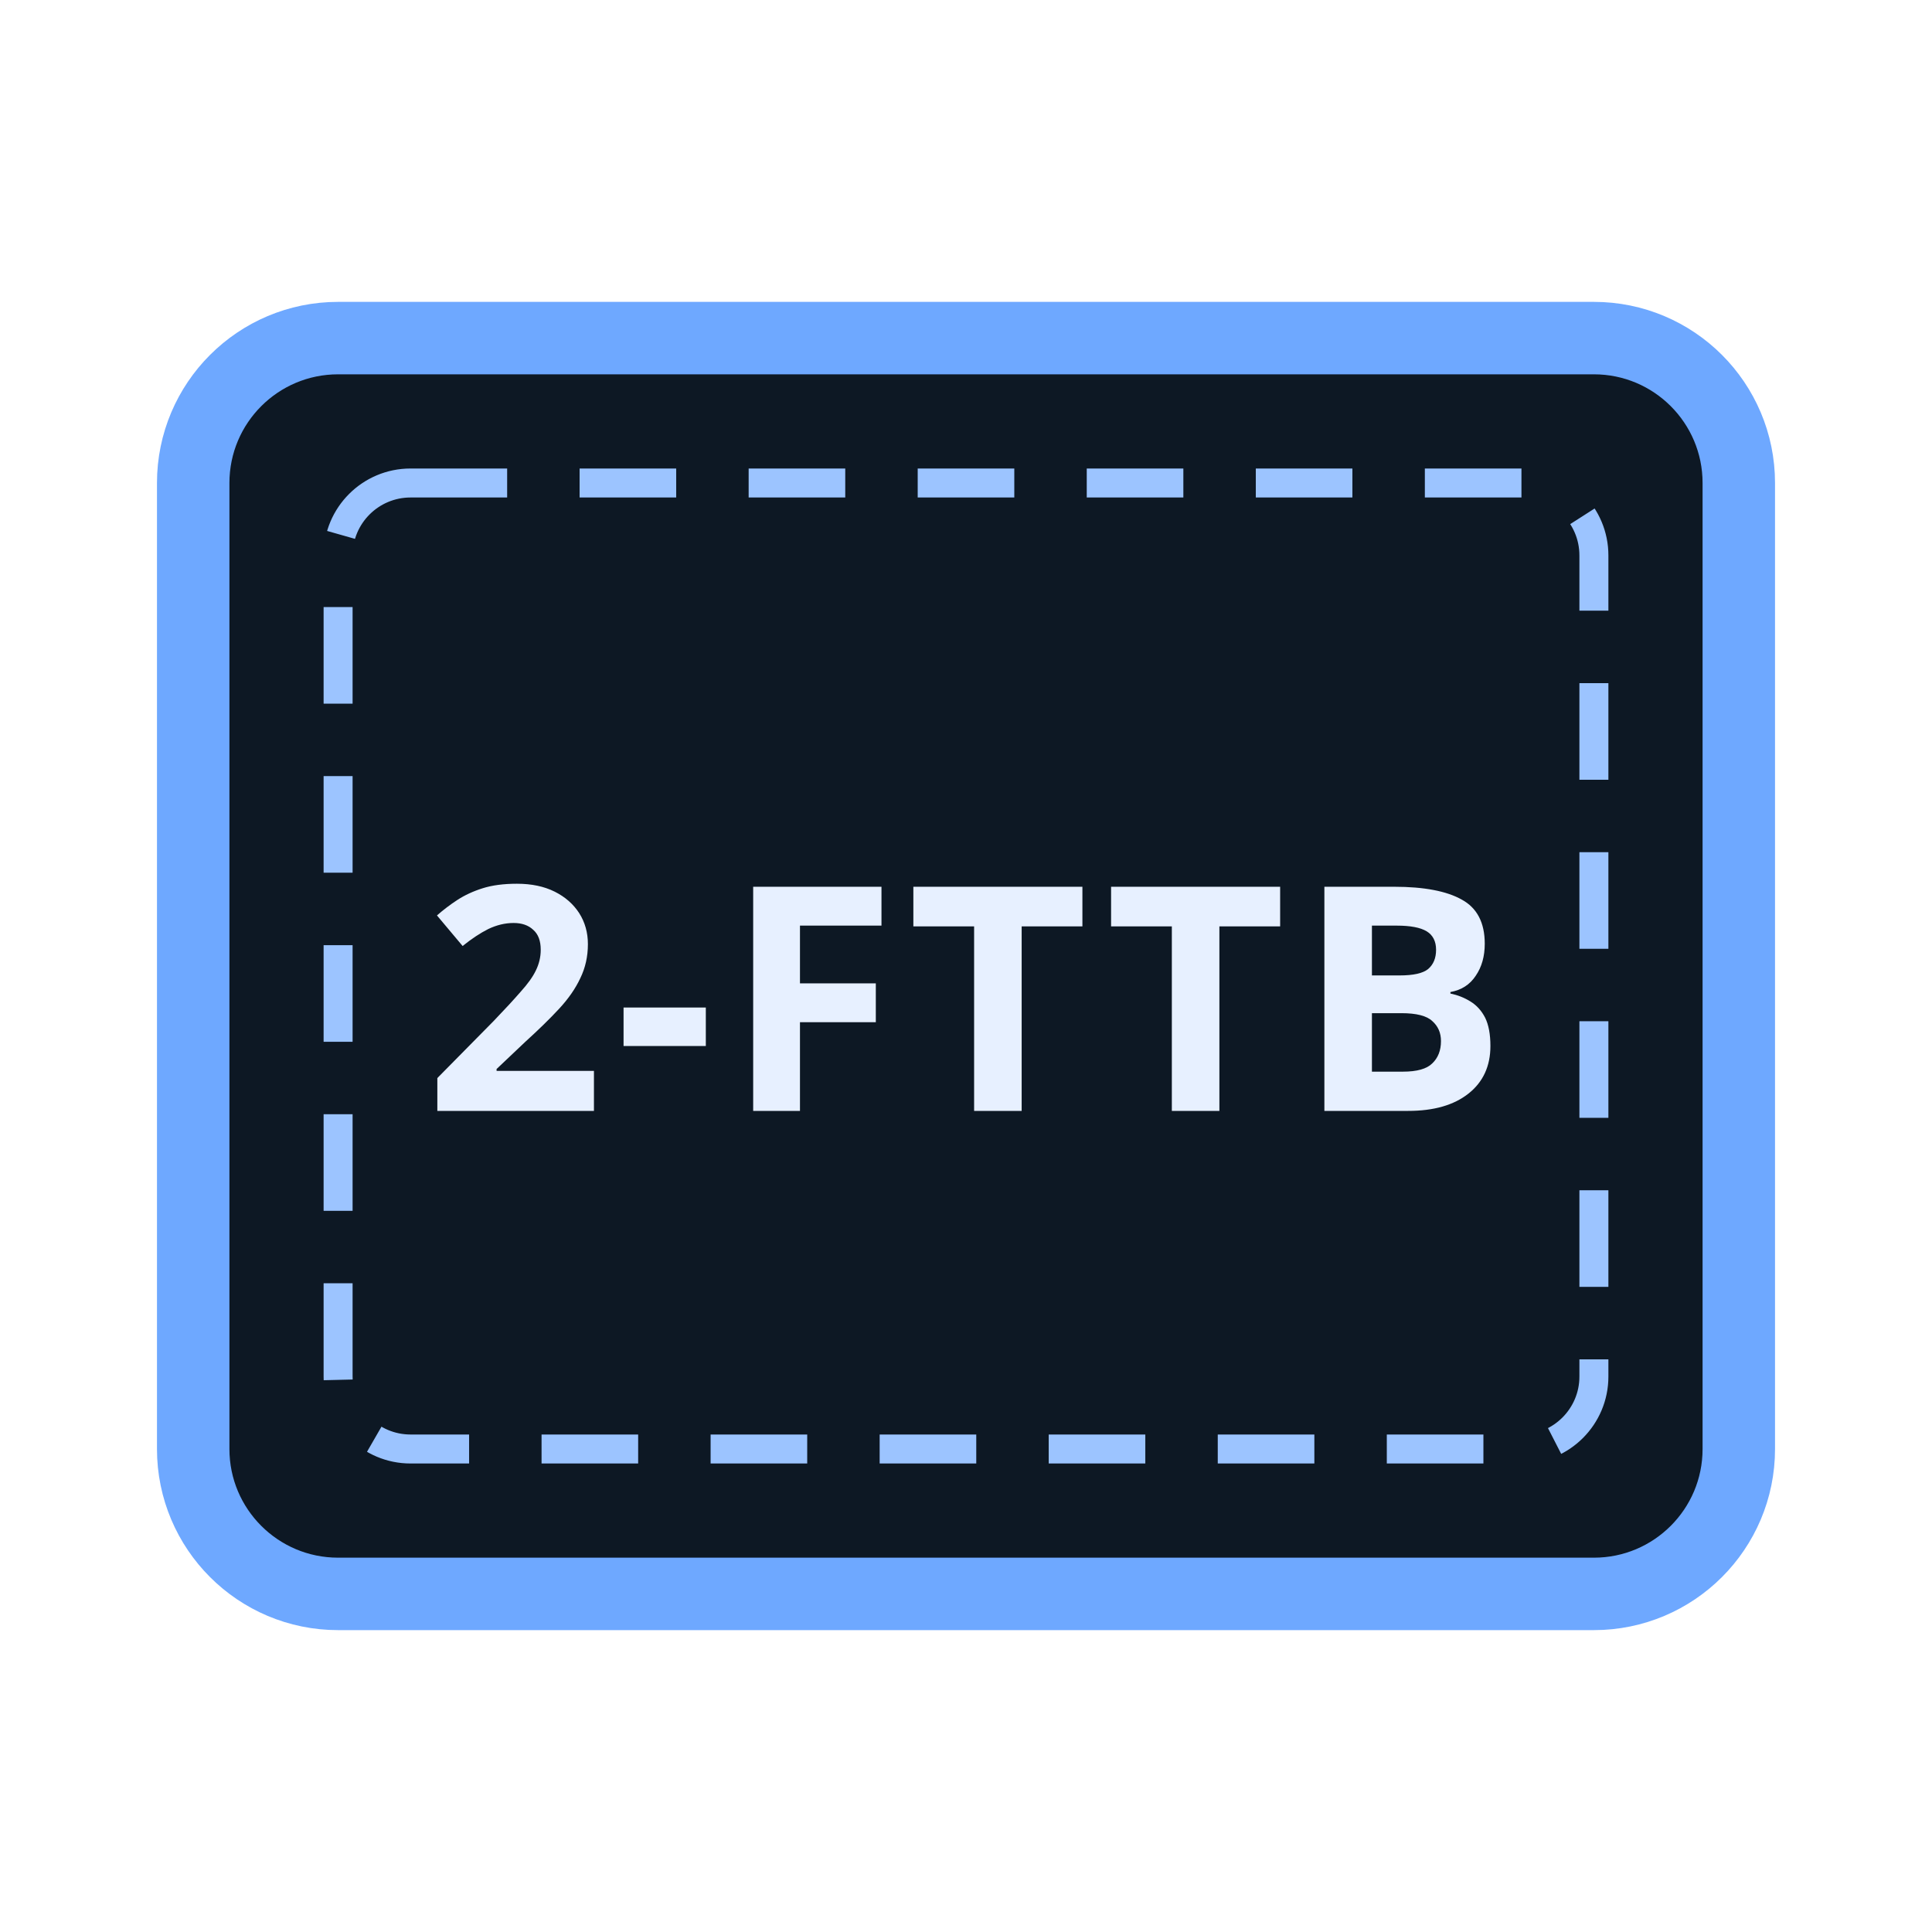
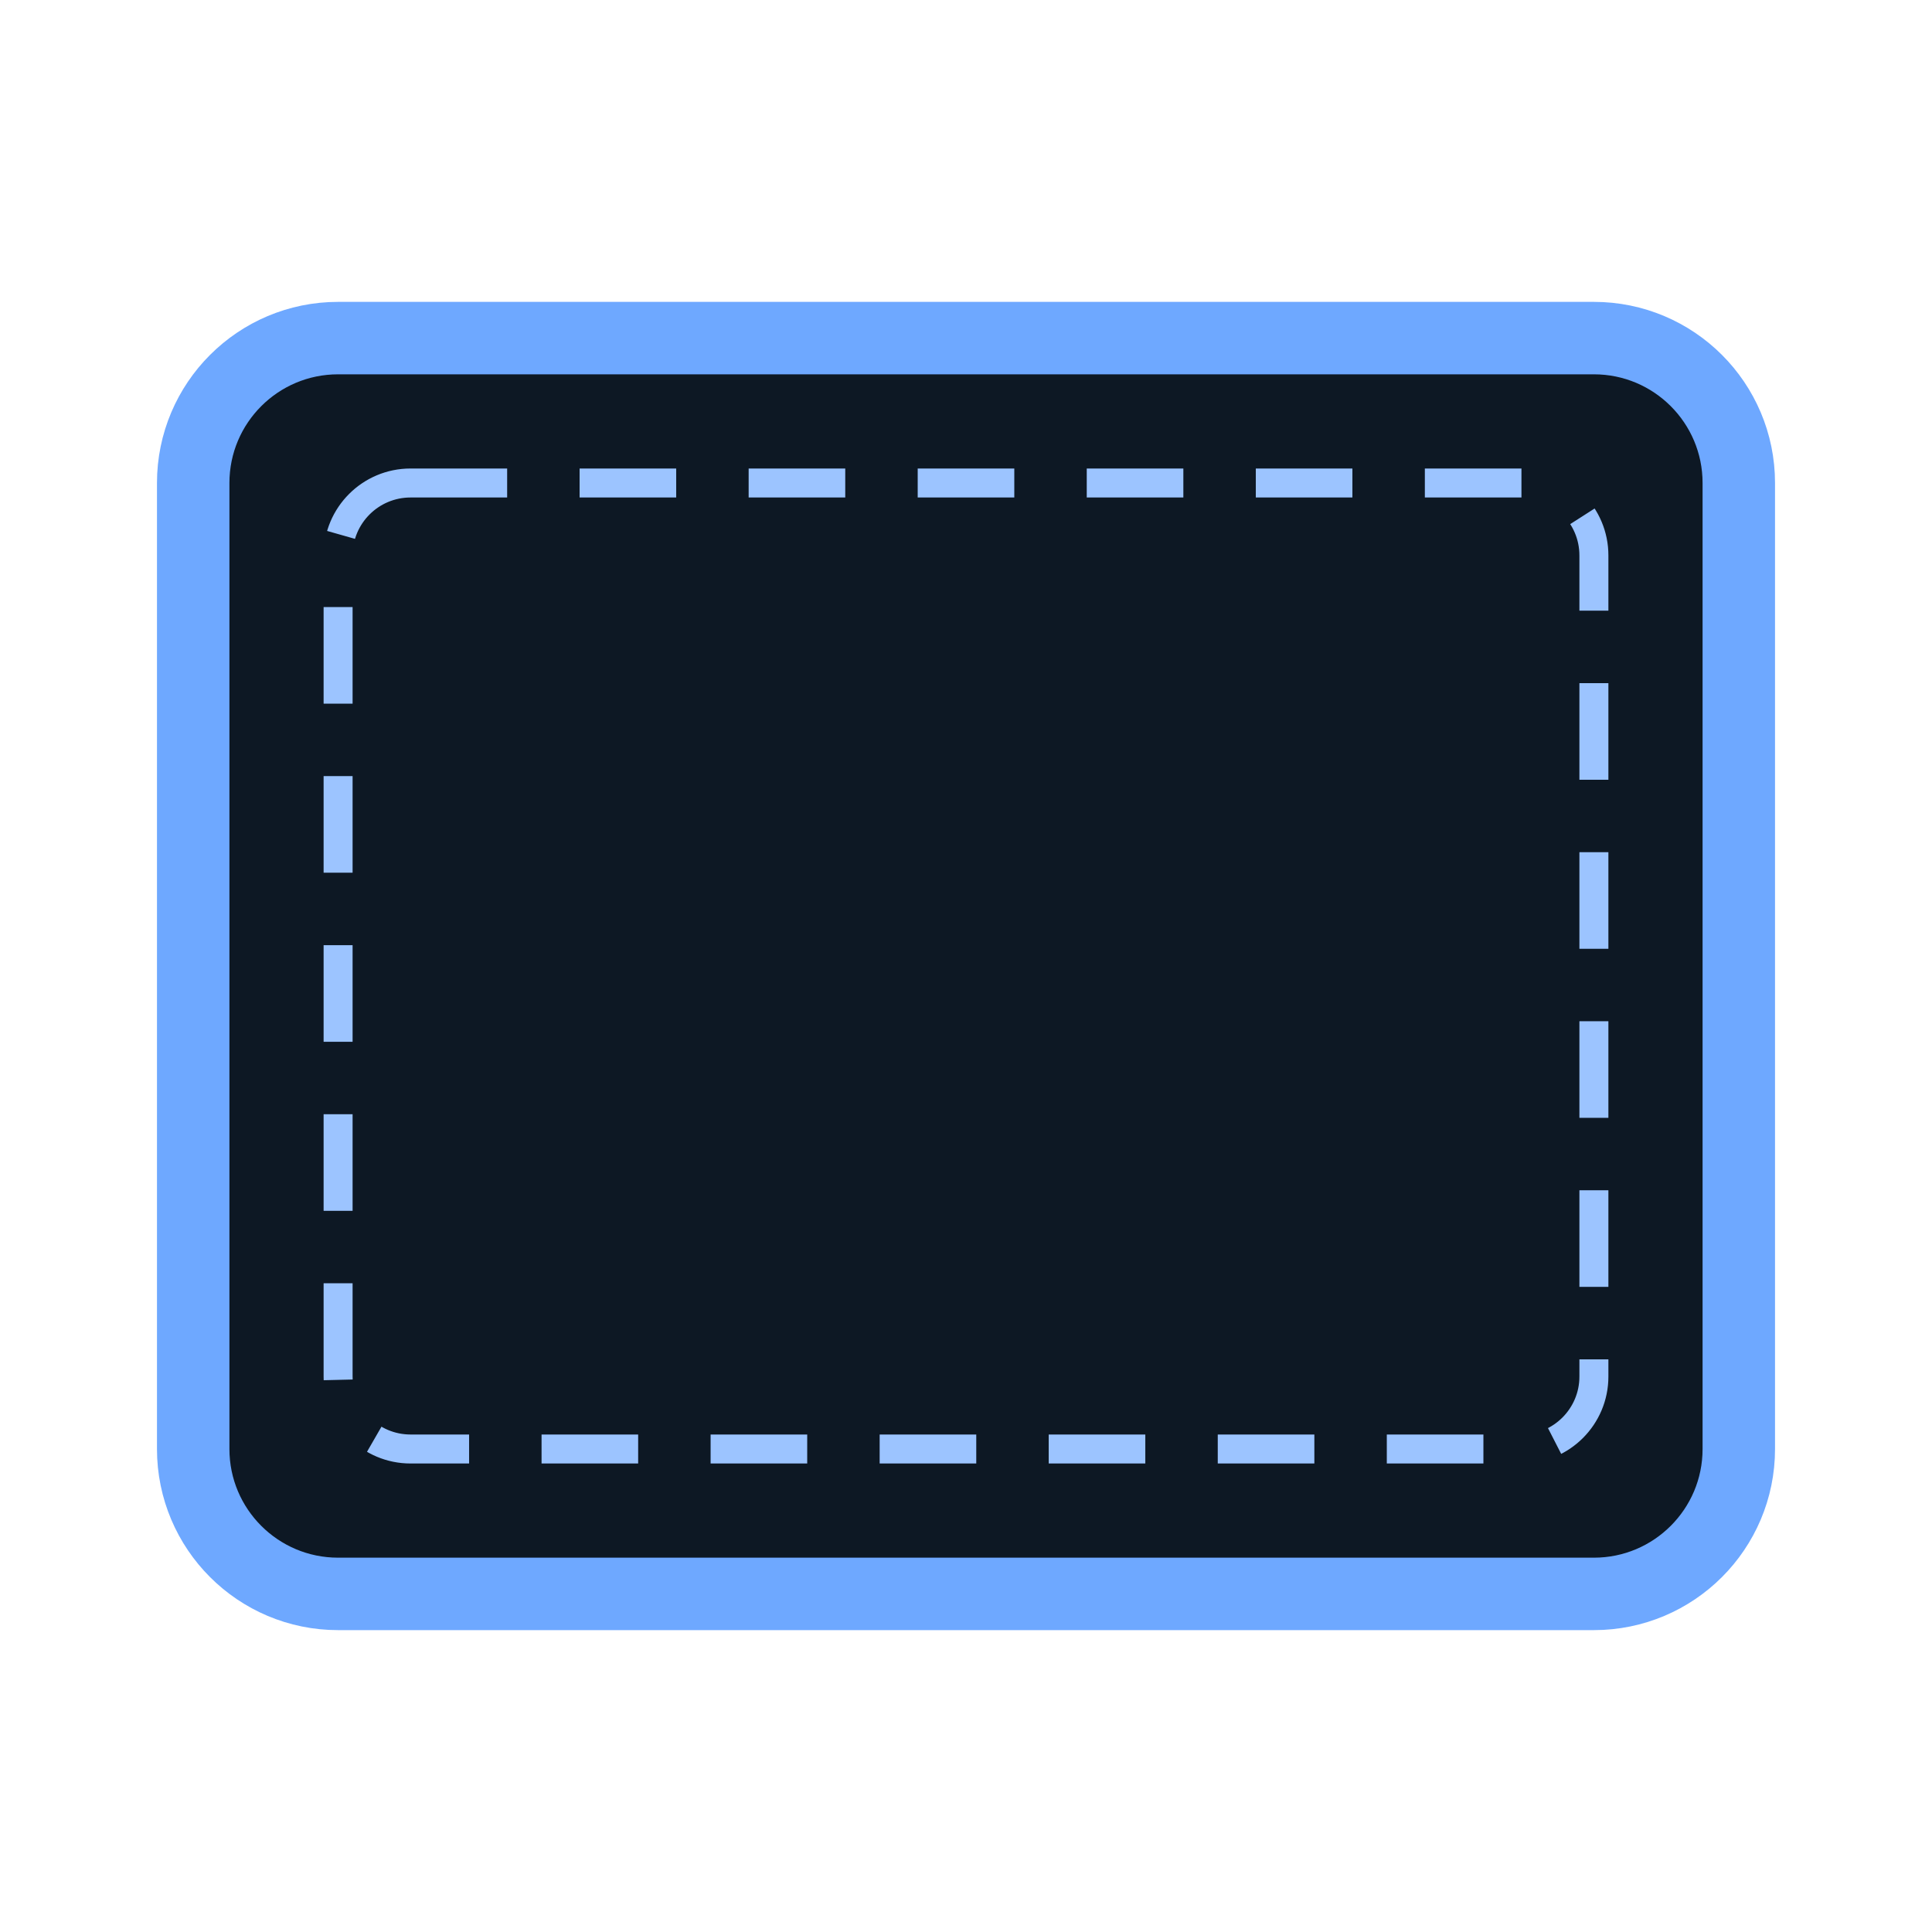
<svg xmlns="http://www.w3.org/2000/svg" viewBox="0 0 80 80">
  <rect x="8" y="14" width="64" height="52" rx="6" fill="#0d1824" stroke="#6ea8ff" stroke-width="3" />
  <rect x="14" y="20" width="52" height="40" rx="3" fill="none" stroke="#9cc4ff" stroke-width="1.2" stroke-dasharray="4 3" />
-   <text x="40" y="46" text-anchor="middle" font-family="Oswald, Arial Black, sans-serif" font-size="13" font-weight="700" fill="#e7f0ff" letter-spacing="0.4">2-FTTB</text>
</svg>
